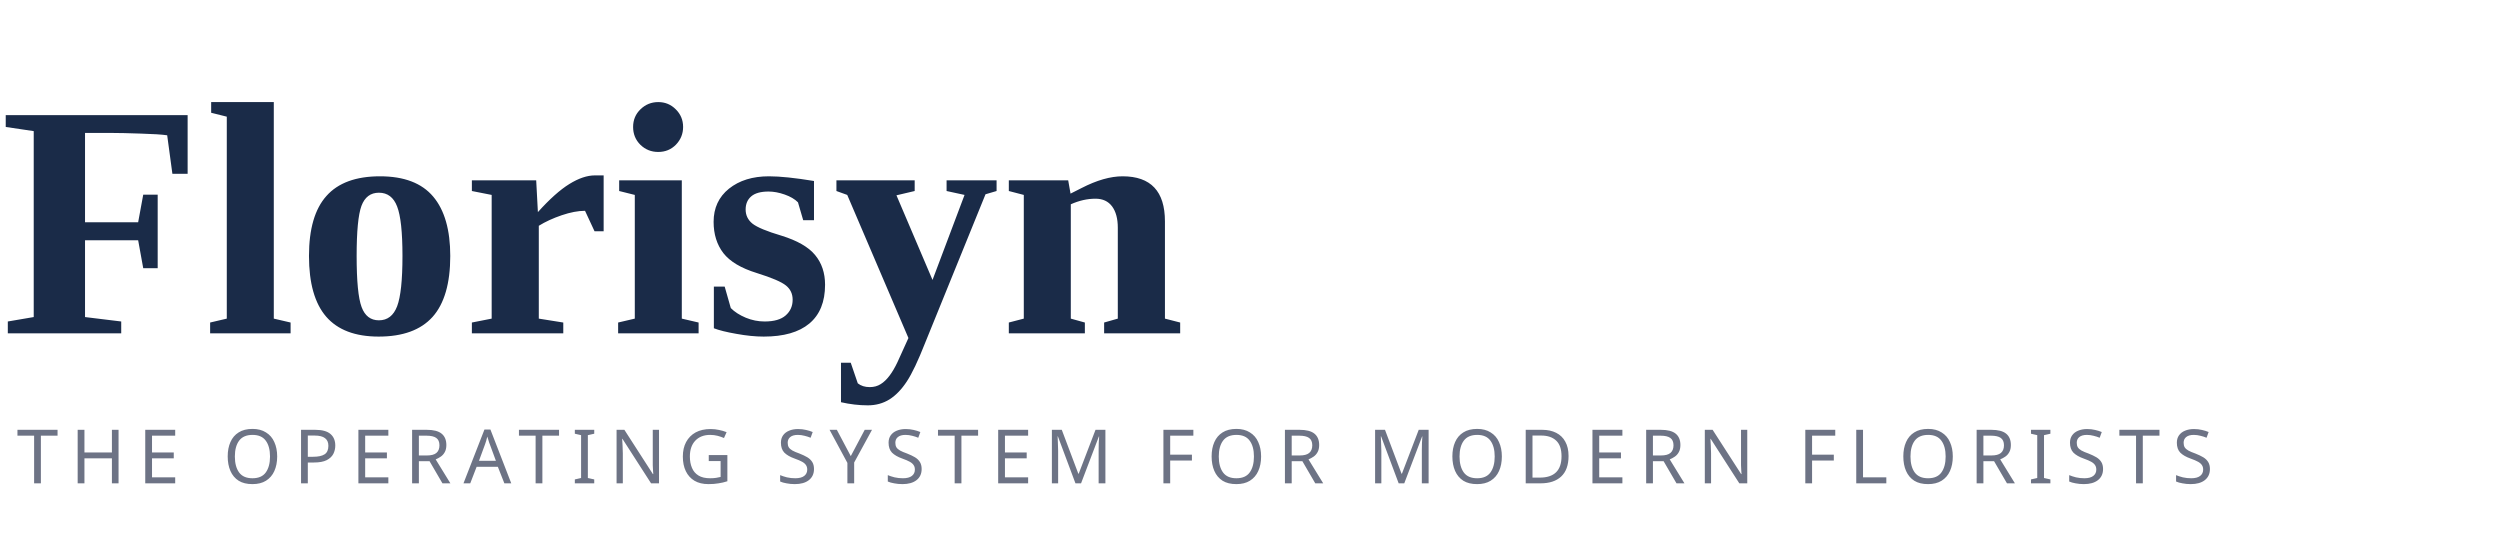
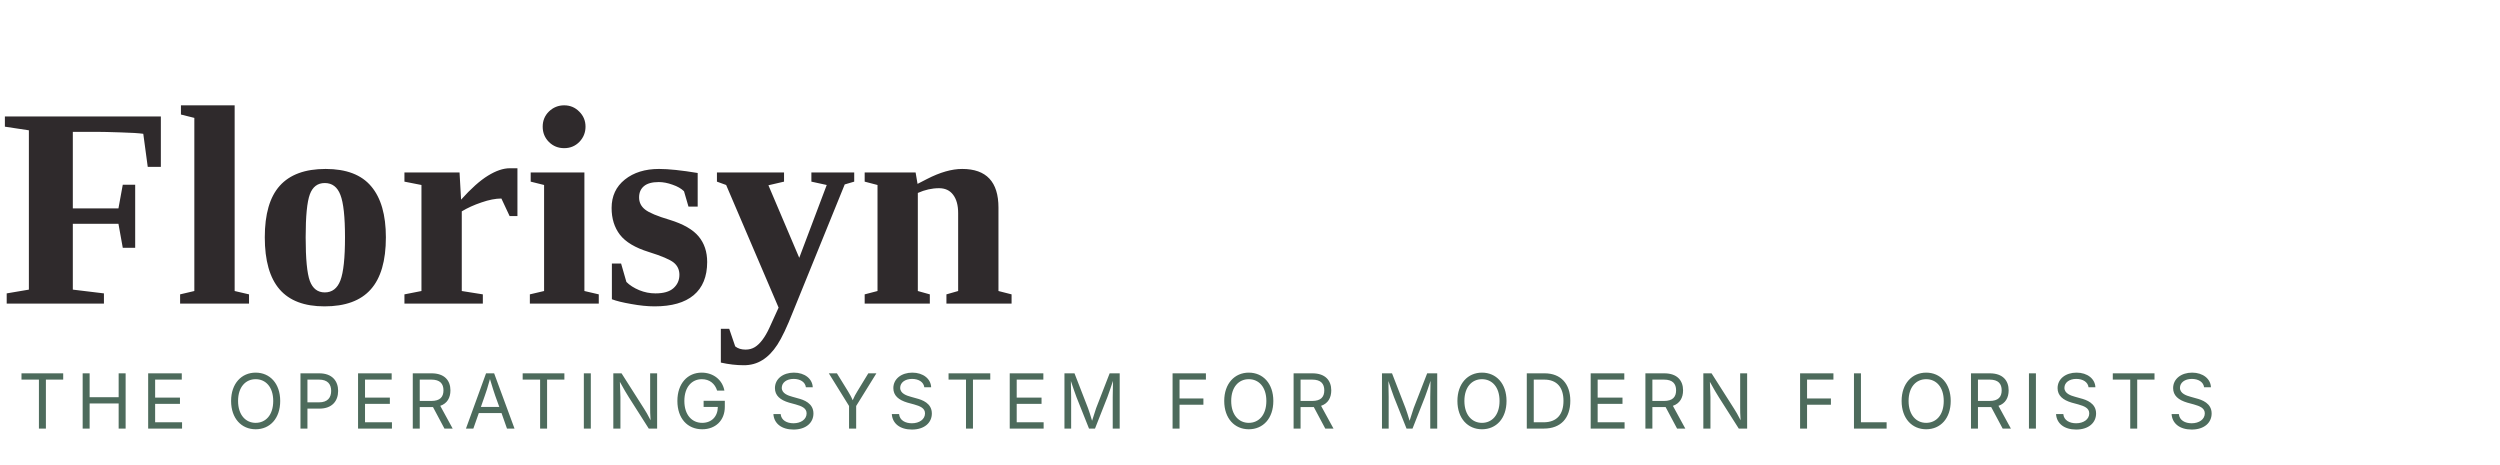
- <svg xmlns="http://www.w3.org/2000/svg" viewBox="0 0 300 64" role="img" aria-label="Florisyn">
-   <text x="0" y="40" font-family="'Playfair Display', Georgia, 'Times New Roman', serif" font-size="40" font-weight="600" fill="#1a2b48">Florisyn</text>
-   <text x="2" y="58" font-family="Figtree, system-ui, sans-serif" font-size="9" letter-spacing="0.16em" fill="#6d7385">THE OPERATING SYSTEM FOR MODERN FLORISTS</text>
+ <svg xmlns="http://www.w3.org/2000/svg" viewBox="0 0 280 52" role="img" aria-label="Florisyn">
+   <text x="0" y="34" font-family="Georgia, 'Times New Roman', serif" font-size="32" font-weight="600" fill="#2f2a2c">Florisyn</text>
+   <text x="2" y="48" font-family="Inter, system-ui, sans-serif" font-size="8.5" letter-spacing="0.12em" fill="#4d6b5c">THE OPERATING SYSTEM FOR MODERN FLORISTS</text>
</svg>
